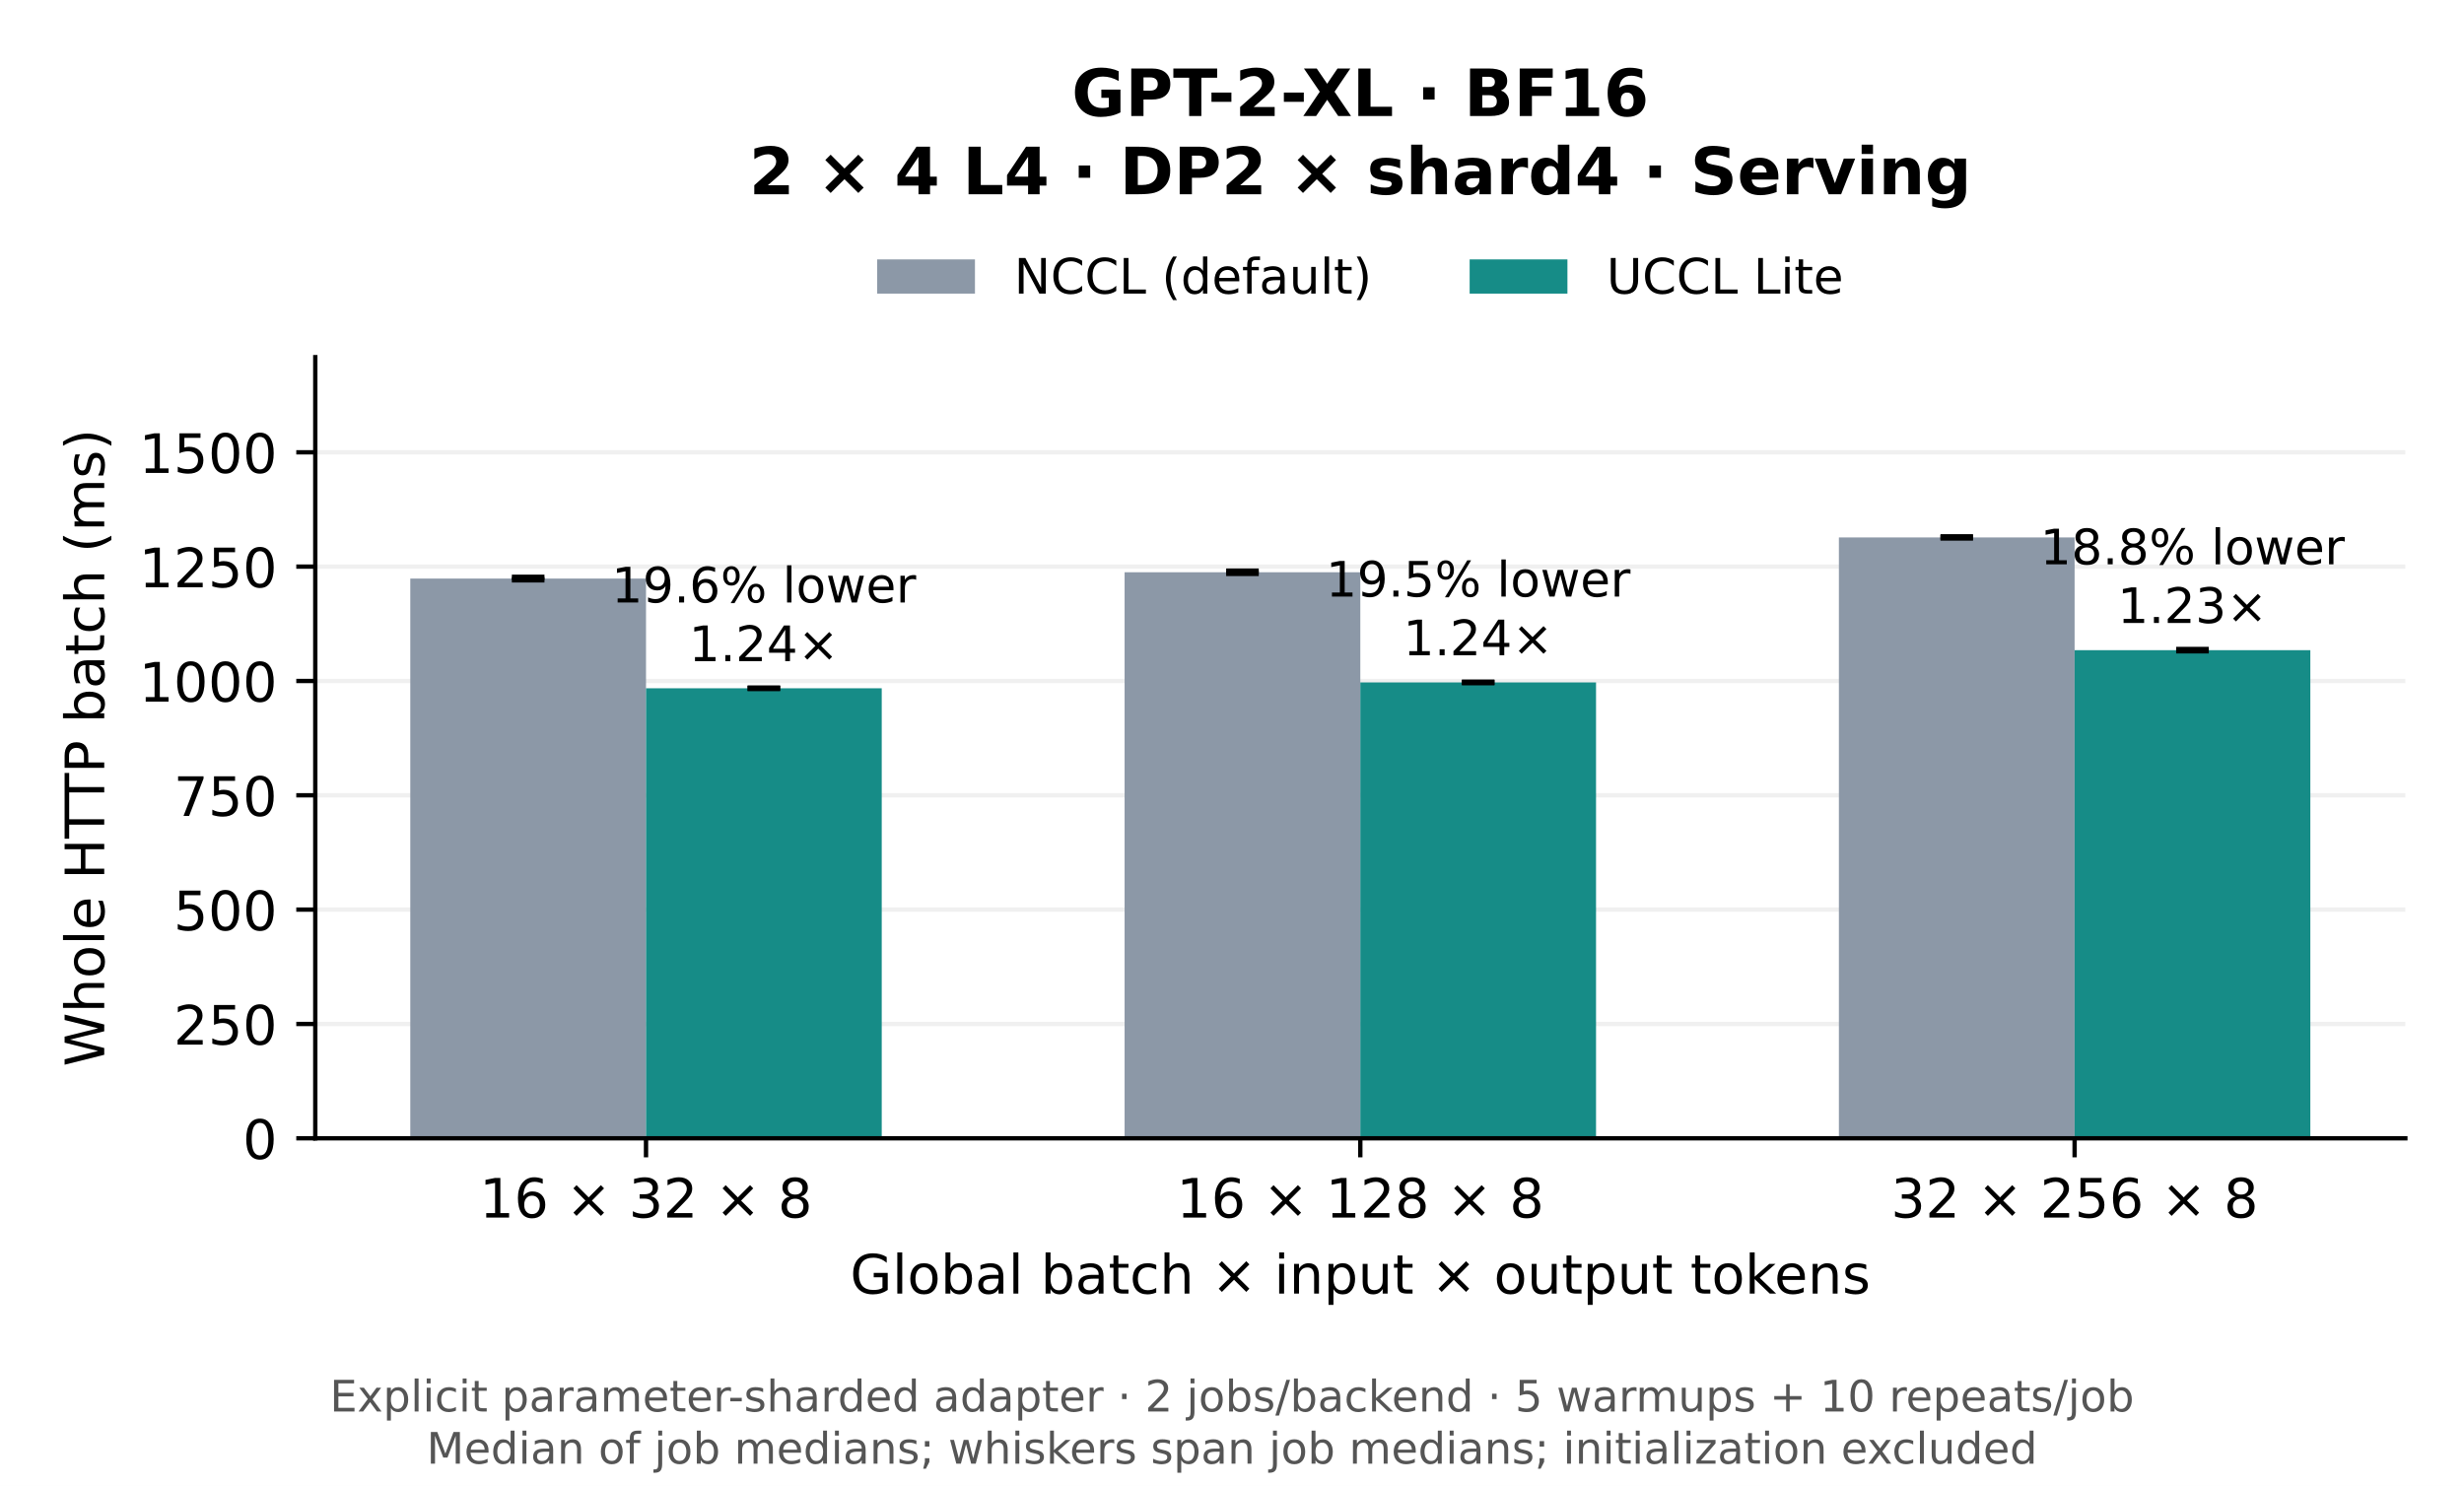
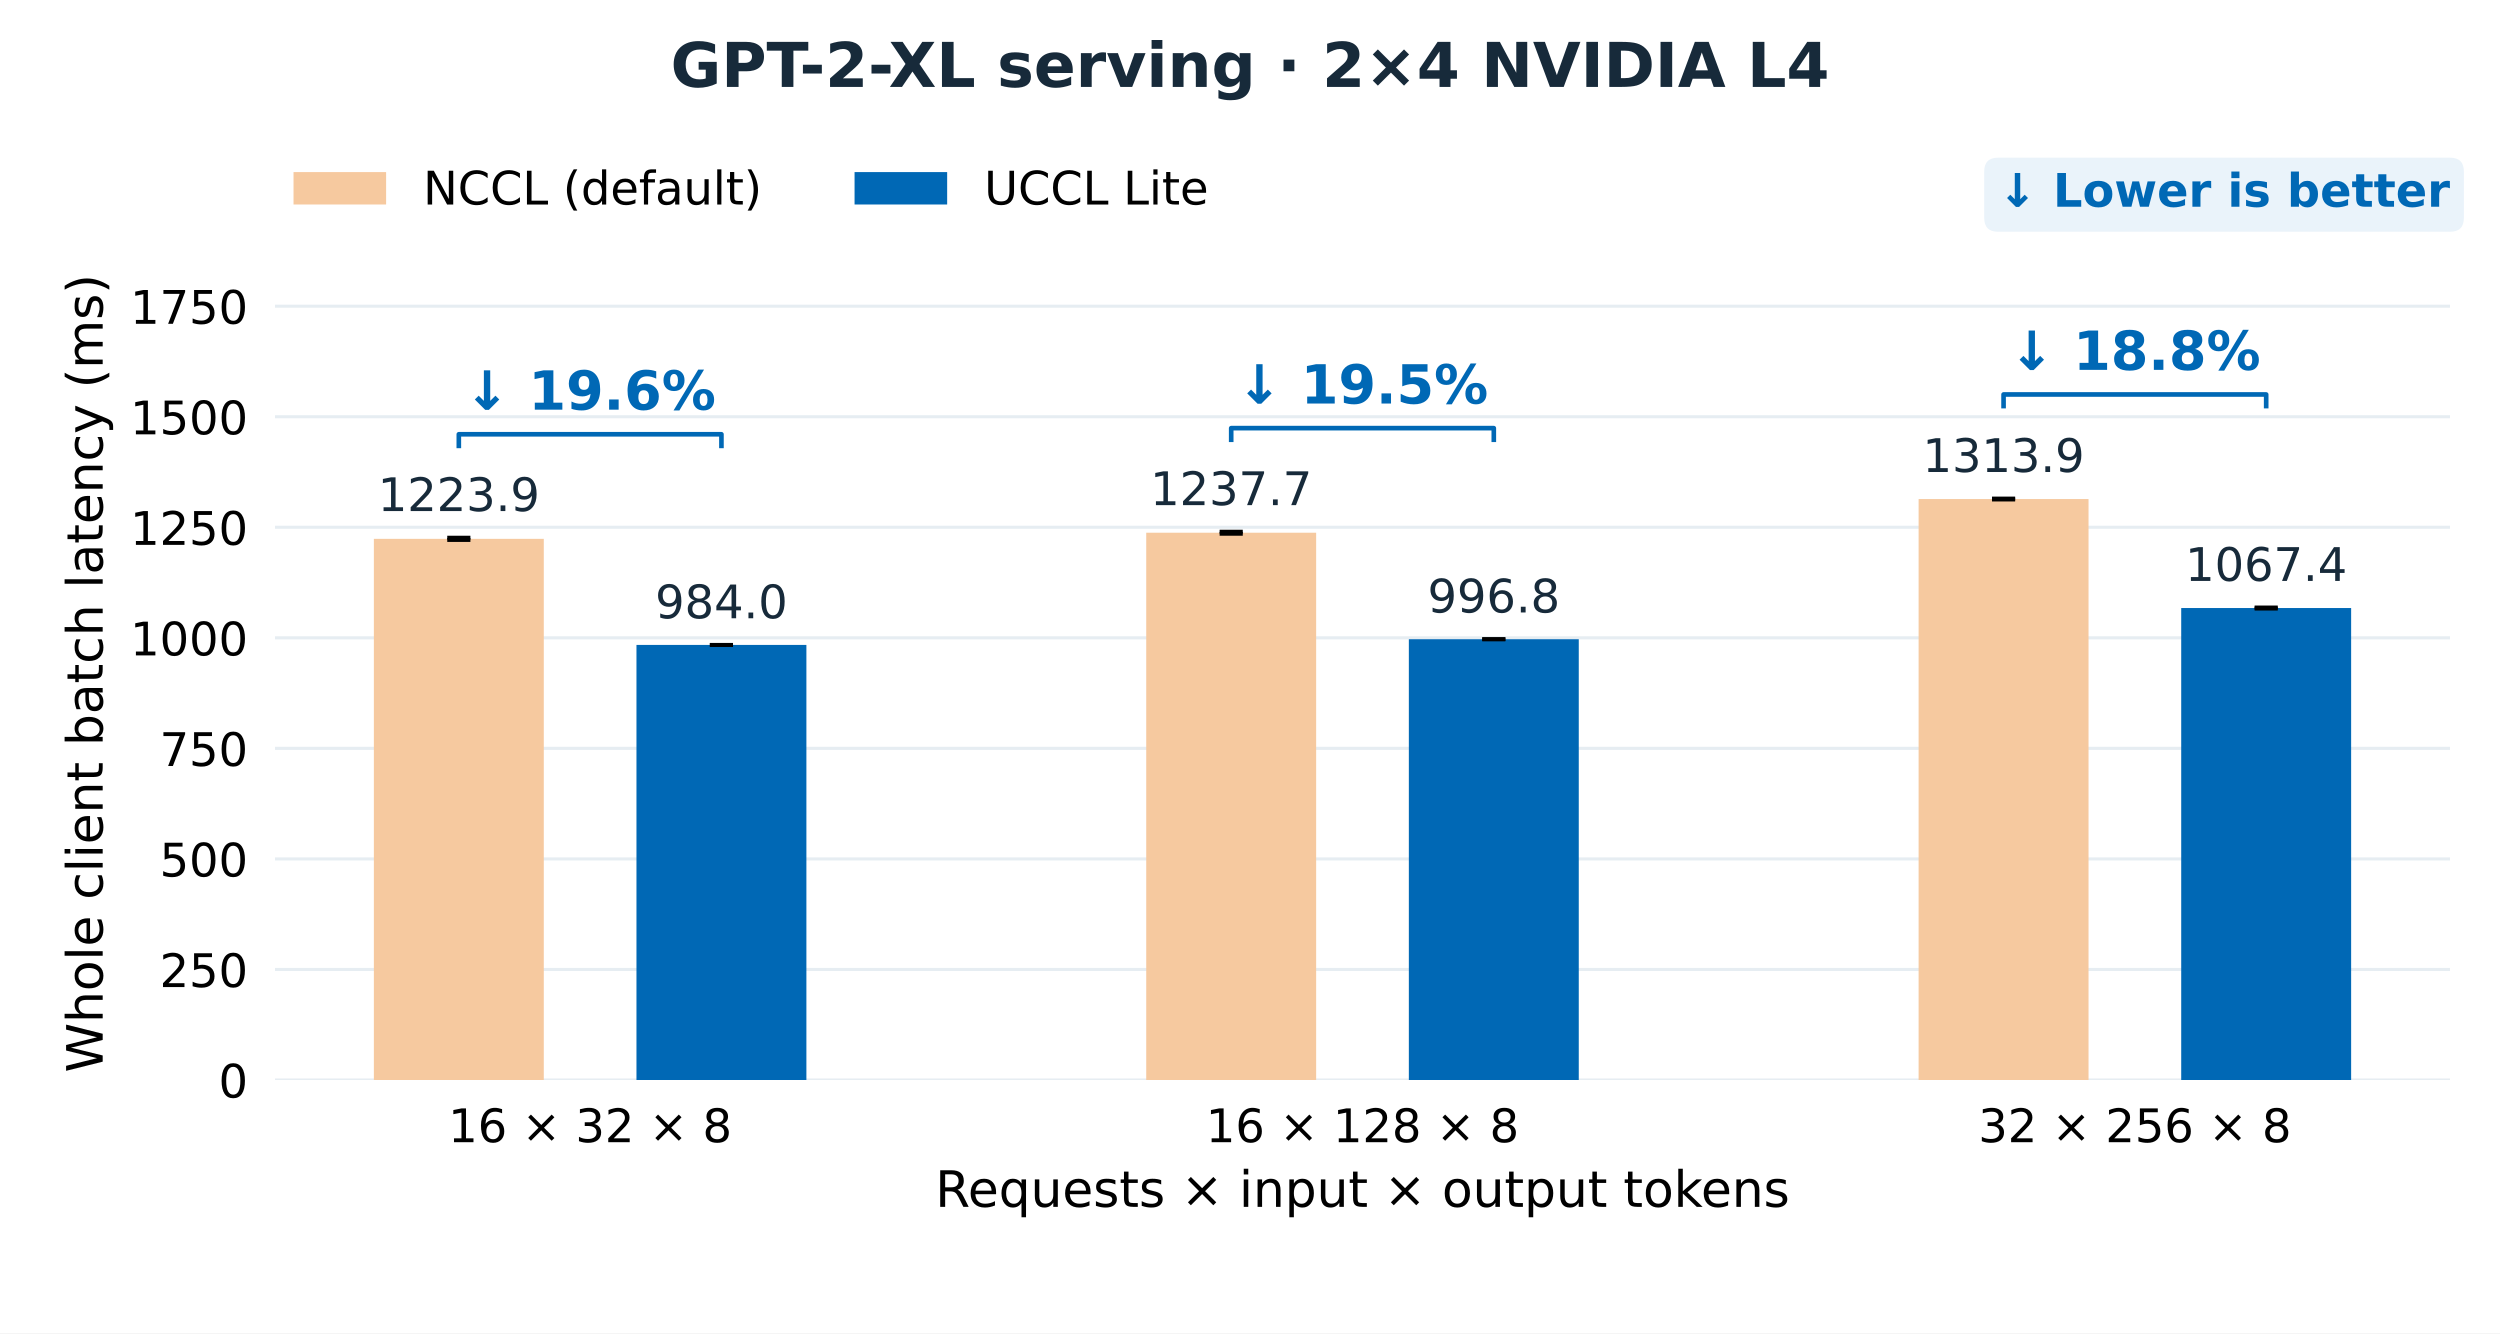
- <svg xmlns="http://www.w3.org/2000/svg" xmlns:xlink="http://www.w3.org/1999/xlink" width="453.6pt" height="273.6pt" viewBox="0 0 453.6 273.6" version="1.1">
+ <svg xmlns="http://www.w3.org/2000/svg" xmlns:xlink="http://www.w3.org/1999/xlink" width="648pt" height="345.6pt" viewBox="0 0 648 345.6" version="1.1">
  <defs>
    <style type="text/css">*{stroke-linejoin: round; stroke-linecap: butt}</style>
  </defs>
  <g id="figure_1">
    <g id="patch_1">
-       <path d="M 0 273.6  L 453.6 273.6  L 453.6 0  L 0 0  z " style="fill: #ffffff" />
+       <path d="M 0 345.6 L 648 345.6 L 648 0 L 0 0 z " style="fill: #ffffff" />
    </g>
    <g id="axes_1">
      <g id="patch_2">
-         <path d="M 58.042 209.59  L 442.8 209.59  L 442.8 65.764  L 58.042 65.764  z " style="fill: #ffffff" />
+         <path d="M 71.28 279.936 L 635.04 279.936 L 635.04 69.12 L 71.28 69.12 z " style="fill: #ffffff" />
      </g>
      <g id="matplotlib.axis_1">
        <g id="xtick_1">
-           <g id="line2d_1">
-             <defs>
-               <path id="m22cb5943c5" d="M 0 0  L 0 3.5  " style="stroke: #000000; stroke-width: 0.8" />
-             </defs>
-             <g>
-               <use xlink:href="#m22cb5943c5" x="118.925" y="209.59" style="stroke: #000000; stroke-width: 0.8" />
-             </g>
-           </g>
+           <g id="line2d_1" />
          <g id="text_1">
-             <text style="font-size: 10px; font-family: 'DejaVu Sans'; text-anchor: middle" x="118.925" y="224.187" transform="rotate(-0 118.925 224.1873)">16 × 32 × 8</text>
+             <text style="font-size: 12px; font-family: 'DejaVu Sans'; text-anchor: middle" x="152.961" y="296.053" transform="rotate(-0 152.9611 296.0532)">16 × 32 × 8</text>
          </g>
        </g>
        <g id="xtick_2">
-           <g id="line2d_2">
-             <g>
-               <use xlink:href="#m22cb5943c5" x="250.421" y="209.59" style="stroke: #000000; stroke-width: 0.8" />
-             </g>
-           </g>
+           <g id="line2d_2" />
          <g id="text_2">
-             <text style="font-size: 10px; font-family: 'DejaVu Sans'; text-anchor: middle" x="250.421" y="224.187" transform="rotate(-0 250.4212 224.1873)">16 × 128 × 8</text>
+             <text style="font-size: 12px; font-family: 'DejaVu Sans'; text-anchor: middle" x="353.16" y="296.053" transform="rotate(-0 353.16 296.0532)">16 × 128 × 8</text>
          </g>
        </g>
        <g id="xtick_3">
-           <g id="line2d_3">
-             <g>
-               <use xlink:href="#m22cb5943c5" x="381.917" y="209.59" style="stroke: #000000; stroke-width: 0.8" />
-             </g>
-           </g>
+           <g id="line2d_3" />
          <g id="text_3">
-             <text style="font-size: 10px; font-family: 'DejaVu Sans'; text-anchor: middle" x="381.917" y="224.187" transform="rotate(-0 381.9173 224.1873)">32 × 256 × 8</text>
+             <text style="font-size: 12px; font-family: 'DejaVu Sans'; text-anchor: middle" x="553.359" y="296.053" transform="rotate(-0 553.3589 296.0532)">32 × 256 × 8</text>
          </g>
        </g>
        <g id="text_4">
-           <text style="font-size: 10px; font-family: 'DejaVu Sans'; text-anchor: middle" x="250.421" y="238.188" transform="rotate(-0 250.4212 238.1881)">Global batch × input × output tokens</text>
+           <text style="font-size: 13px; font-family: 'DejaVu Sans'; text-anchor: middle" x="353.16" y="312.814" transform="rotate(-0 353.16 312.814)">Requests × input × output tokens</text>
        </g>
      </g>
      <g id="matplotlib.axis_2">
        <g id="ytick_1">
          <g id="line2d_4">
-             <path d="M 58.042 209.59  L 442.8 209.59  " clip-path="url(#pf0d5759731)" style="fill: none; stroke: #b0b0b0; stroke-opacity: 0.18; stroke-width: 0.8; stroke-linecap: square" />
-           </g>
-           <g id="line2d_5">
-             <defs>
-               <path id="m94bb34e947" d="M 0 0  L -3.5 0  " style="stroke: #000000; stroke-width: 0.8" />
-             </defs>
-             <g>
-               <use xlink:href="#m94bb34e947" x="58.042" y="209.59" style="stroke: #000000; stroke-width: 0.8" />
-             </g>
-           </g>
+             <path d="M 71.28 279.936 L 635.04 279.936 " clip-path="url(#pe57ad945b8)" style="fill: none; stroke: #e6edf2; stroke-width: 0.8; stroke-linecap: square" />
+           </g>
+           <g id="line2d_5" />
          <g id="text_5">
-             <text style="font-size: 10px; font-family: 'DejaVu Sans'; text-anchor: end" x="51.042" y="213.388" transform="rotate(-0 51.04234 213.3885)">0</text>
+             <text style="font-size: 12px; font-family: 'DejaVu Sans'; text-anchor: end" x="64.28" y="284.495" transform="rotate(-0 64.28 284.4946)">0</text>
          </g>
        </g>
        <g id="ytick_2">
          <g id="line2d_6">
-             <path d="M 58.042 188.538  L 442.8 188.538  " clip-path="url(#pf0d5759731)" style="fill: none; stroke: #b0b0b0; stroke-opacity: 0.18; stroke-width: 0.8; stroke-linecap: square" />
-           </g>
-           <g id="line2d_7">
-             <g>
-               <use xlink:href="#m94bb34e947" x="58.042" y="188.538" style="stroke: #000000; stroke-width: 0.8" />
-             </g>
-           </g>
+             <path d="M 71.28 251.283 L 635.04 251.283 " clip-path="url(#pe57ad945b8)" style="fill: none; stroke: #e6edf2; stroke-width: 0.8; stroke-linecap: square" />
+           </g>
+           <g id="line2d_7" />
          <g id="text_6">
-             <text style="font-size: 10px; font-family: 'DejaVu Sans'; text-anchor: end" x="51.042" y="192.337" transform="rotate(-0 51.04234 192.3367)">250</text>
+             <text style="font-size: 12px; font-family: 'DejaVu Sans'; text-anchor: end" x="64.28" y="255.842" transform="rotate(-0 64.28 255.8416)">250</text>
          </g>
        </g>
        <g id="ytick_3">
          <g id="line2d_8">
-             <path d="M 58.042 167.486  L 442.8 167.486  " clip-path="url(#pf0d5759731)" style="fill: none; stroke: #b0b0b0; stroke-opacity: 0.18; stroke-width: 0.8; stroke-linecap: square" />
-           </g>
-           <g id="line2d_9">
-             <g>
-               <use xlink:href="#m94bb34e947" x="58.042" y="167.486" style="stroke: #000000; stroke-width: 0.8" />
-             </g>
-           </g>
+             <path d="M 71.28 222.63 L 635.04 222.63 " clip-path="url(#pe57ad945b8)" style="fill: none; stroke: #e6edf2; stroke-width: 0.8; stroke-linecap: square" />
+           </g>
+           <g id="line2d_9" />
          <g id="text_7">
-             <text style="font-size: 10px; font-family: 'DejaVu Sans'; text-anchor: end" x="51.042" y="171.285" transform="rotate(-0 51.04234 171.2849)">500</text>
+             <text style="font-size: 12px; font-family: 'DejaVu Sans'; text-anchor: end" x="64.28" y="227.189" transform="rotate(-0 64.28 227.1886)">500</text>
          </g>
        </g>
        <g id="ytick_4">
          <g id="line2d_10">
-             <path d="M 58.042 146.434  L 442.8 146.434  " clip-path="url(#pf0d5759731)" style="fill: none; stroke: #b0b0b0; stroke-opacity: 0.18; stroke-width: 0.8; stroke-linecap: square" />
-           </g>
-           <g id="line2d_11">
-             <g>
-               <use xlink:href="#m94bb34e947" x="58.042" y="146.434" style="stroke: #000000; stroke-width: 0.8" />
-             </g>
-           </g>
+             <path d="M 71.28 193.977 L 635.04 193.977 " clip-path="url(#pe57ad945b8)" style="fill: none; stroke: #e6edf2; stroke-width: 0.8; stroke-linecap: square" />
+           </g>
+           <g id="line2d_11" />
          <g id="text_8">
-             <text style="font-size: 10px; font-family: 'DejaVu Sans'; text-anchor: end" x="51.042" y="150.233" transform="rotate(-0 51.04234 150.2332)">750</text>
+             <text style="font-size: 12px; font-family: 'DejaVu Sans'; text-anchor: end" x="64.28" y="198.536" transform="rotate(-0 64.28 198.5357)">750</text>
          </g>
        </g>
        <g id="ytick_5">
          <g id="line2d_12">
-             <path d="M 58.042 125.383  L 442.8 125.383  " clip-path="url(#pf0d5759731)" style="fill: none; stroke: #b0b0b0; stroke-opacity: 0.18; stroke-width: 0.8; stroke-linecap: square" />
-           </g>
-           <g id="line2d_13">
-             <g>
-               <use xlink:href="#m94bb34e947" x="58.042" y="125.383" style="stroke: #000000; stroke-width: 0.8" />
-             </g>
-           </g>
+             <path d="M 71.28 165.324 L 635.04 165.324 " clip-path="url(#pe57ad945b8)" style="fill: none; stroke: #e6edf2; stroke-width: 0.8; stroke-linecap: square" />
+           </g>
+           <g id="line2d_13" />
          <g id="text_9">
-             <text style="font-size: 10px; font-family: 'DejaVu Sans'; text-anchor: end" x="51.042" y="129.181" transform="rotate(-0 51.04234 129.1814)">1000</text>
+             <text style="font-size: 12px; font-family: 'DejaVu Sans'; text-anchor: end" x="64.28" y="169.883" transform="rotate(-0 64.28 169.8827)">1000</text>
          </g>
        </g>
        <g id="ytick_6">
          <g id="line2d_14">
-             <path d="M 58.042 104.331  L 442.8 104.331  " clip-path="url(#pf0d5759731)" style="fill: none; stroke: #b0b0b0; stroke-opacity: 0.18; stroke-width: 0.8; stroke-linecap: square" />
-           </g>
-           <g id="line2d_15">
-             <g>
-               <use xlink:href="#m94bb34e947" x="58.042" y="104.331" style="stroke: #000000; stroke-width: 0.8" />
-             </g>
-           </g>
+             <path d="M 71.28 136.671 L 635.04 136.671 " clip-path="url(#pe57ad945b8)" style="fill: none; stroke: #e6edf2; stroke-width: 0.8; stroke-linecap: square" />
+           </g>
+           <g id="line2d_15" />
          <g id="text_10">
-             <text style="font-size: 10px; font-family: 'DejaVu Sans'; text-anchor: end" x="51.042" y="108.13" transform="rotate(-0 51.04234 108.1296)">1250</text>
+             <text style="font-size: 12px; font-family: 'DejaVu Sans'; text-anchor: end" x="64.28" y="141.23" transform="rotate(-0 64.28 141.2297)">1250</text>
          </g>
        </g>
        <g id="ytick_7">
          <g id="line2d_16">
-             <path d="M 58.042 83.279  L 442.8 83.279  " clip-path="url(#pf0d5759731)" style="fill: none; stroke: #b0b0b0; stroke-opacity: 0.18; stroke-width: 0.8; stroke-linecap: square" />
-           </g>
-           <g id="line2d_17">
-             <g>
-               <use xlink:href="#m94bb34e947" x="58.042" y="83.279" style="stroke: #000000; stroke-width: 0.8" />
-             </g>
-           </g>
+             <path d="M 71.28 108.018 L 635.04 108.018 " clip-path="url(#pe57ad945b8)" style="fill: none; stroke: #e6edf2; stroke-width: 0.8; stroke-linecap: square" />
+           </g>
+           <g id="line2d_17" />
          <g id="text_11">
-             <text style="font-size: 10px; font-family: 'DejaVu Sans'; text-anchor: end" x="51.042" y="87.078" transform="rotate(-0 51.04234 87.07786)">1500</text>
-           </g>
-         </g>
-         <g id="text_12">
-           <text style="font-size: 10px; font-family: 'DejaVu Sans'; text-anchor: middle" x="19.19" y="137.677" transform="rotate(-90 19.19 137.6766)">Whole HTTP batch (ms)</text>
+             <text style="font-size: 12px; font-family: 'DejaVu Sans'; text-anchor: end" x="64.28" y="112.577" transform="rotate(-0 64.28 112.5768)">1500</text>
+           </g>
+         </g>
+         <g id="ytick_8">
+           <g id="line2d_18">
+             <path d="M 71.28 79.365 L 635.04 79.365 " clip-path="url(#pe57ad945b8)" style="fill: none; stroke: #e6edf2; stroke-width: 0.8; stroke-linecap: square" />
+           </g>
+           <g id="line2d_19" />
+           <g id="text_12">
+             <text style="font-size: 12px; font-family: 'DejaVu Sans'; text-anchor: end" x="64.28" y="83.924" transform="rotate(-0 64.28 83.92379)">1750</text>
+           </g>
+         </g>
+         <g id="text_13">
+           <text style="font-size: 13px; font-family: 'DejaVu Sans'; text-anchor: middle" x="26.617" y="174.528" transform="rotate(-90 26.61695 174.528)">Whole client batch latency (ms)</text>
        </g>
      </g>
      <g id="patch_3">
-         <path d="M 75.531 209.59  L 118.925 209.59  L 118.925 106.532  L 75.531 106.532  z " clip-path="url(#pf0d5759731)" style="fill: #8c98a7" />
+         <path d="M 96.905 279.936 L 140.949 279.936 L 140.949 139.668 L 96.905 139.668 z " clip-path="url(#pe57ad945b8)" style="fill: #f6c99f" />
      </g>
      <g id="patch_4">
-         <path d="M 207.027 209.59  L 250.421 209.59  L 250.421 105.366  L 207.027 105.366  z " clip-path="url(#pf0d5759731)" style="fill: #8c98a7" />
+         <path d="M 297.104 279.936 L 341.148 279.936 L 341.148 138.08 L 297.104 138.08 z " clip-path="url(#pe57ad945b8)" style="fill: #f6c99f" />
      </g>
      <g id="patch_5">
-         <path d="M 338.524 209.59  L 381.917 209.59  L 381.917 98.954  L 338.524 98.954  z " clip-path="url(#pf0d5759731)" style="fill: #8c98a7" />
+         <path d="M 497.303 279.936 L 541.347 279.936 L 541.347 129.353 L 497.303 129.353 z " clip-path="url(#pe57ad945b8)" style="fill: #f6c99f" />
      </g>
      <g id="patch_6">
-         <path d="M 118.925 209.59  L 162.319 209.59  L 162.319 126.734  L 118.925 126.734  z " clip-path="url(#pf0d5759731)" style="fill: #168c87" />
+         <path d="M 164.973 279.936 L 209.017 279.936 L 209.017 167.164 L 164.973 167.164 z " clip-path="url(#pe57ad945b8)" style="fill: #0068b5" />
      </g>
      <g id="patch_7">
-         <path d="M 250.421 209.59  L 293.815 209.59  L 293.815 125.65  L 250.421 125.65  z " clip-path="url(#pf0d5759731)" style="fill: #168c87" />
+         <path d="M 365.172 279.936 L 409.216 279.936 L 409.216 165.689 L 365.172 165.689 z " clip-path="url(#pe57ad945b8)" style="fill: #0068b5" />
      </g>
      <g id="patch_8">
-         <path d="M 381.917 209.59  L 425.311 209.59  L 425.311 119.709  L 381.917 119.709  z " clip-path="url(#pf0d5759731)" style="fill: #168c87" />
+         <path d="M 565.371 279.936 L 609.415 279.936 L 609.415 157.602 L 565.371 157.602 z " clip-path="url(#pe57ad945b8)" style="fill: #0068b5" />
      </g>
      <g id="LineCollection_1">
-         <path d="M 97.228 106.757  L 97.228 106.308  " clip-path="url(#pf0d5759731)" style="fill: none; stroke: #000000; stroke-width: 1.5" />
-         <path d="M 228.724 105.568  L 228.724 105.163  " clip-path="url(#pf0d5759731)" style="fill: none; stroke: #000000; stroke-width: 1.5" />
-         <path d="M 360.22 99.051  L 360.22 98.857  " clip-path="url(#pf0d5759731)" style="fill: none; stroke: #000000; stroke-width: 1.5" />
-       </g>
-       <g id="line2d_18">
+         <path d="M 118.927 139.973 L 118.927 139.362 " clip-path="url(#pe57ad945b8)" style="fill: none; stroke: #000000" />
+         <path d="M 319.126 138.355 L 319.126 137.804 " clip-path="url(#pe57ad945b8)" style="fill: none; stroke: #000000" />
+         <path d="M 519.325 129.485 L 519.325 129.222 " clip-path="url(#pe57ad945b8)" style="fill: none; stroke: #000000" />
+       </g>
+       <g id="line2d_20">
        <defs>
-           <path id="m7c2bc026c6" d="M 3 0  L -3 -0  " style="stroke: #000000" />
+           <path id="m9518791bd1" d="M 3 0 L -3 -0 " style="stroke: #000000" />
        </defs>
-         <g clip-path="url(#pf0d5759731)">
-           <use xlink:href="#m7c2bc026c6" x="97.228" y="106.757" style="fill: #1f77b4; stroke: #000000" />
-           <use xlink:href="#m7c2bc026c6" x="228.724" y="105.568" style="fill: #1f77b4; stroke: #000000" />
-           <use xlink:href="#m7c2bc026c6" x="360.22" y="99.051" style="fill: #1f77b4; stroke: #000000" />
-         </g>
-       </g>
-       <g id="line2d_19">
-         <g clip-path="url(#pf0d5759731)">
-           <use xlink:href="#m7c2bc026c6" x="97.228" y="106.308" style="fill: #1f77b4; stroke: #000000" />
-           <use xlink:href="#m7c2bc026c6" x="228.724" y="105.163" style="fill: #1f77b4; stroke: #000000" />
-           <use xlink:href="#m7c2bc026c6" x="360.22" y="98.857" style="fill: #1f77b4; stroke: #000000" />
+         <g clip-path="url(#pe57ad945b8)">
+           <use xlink:href="#m9518791bd1" x="118.927" y="139.973" style="fill: #1f77b4; stroke: #000000" />
+           <use xlink:href="#m9518791bd1" x="319.126" y="138.355" style="fill: #1f77b4; stroke: #000000" />
+           <use xlink:href="#m9518791bd1" x="519.325" y="129.485" style="fill: #1f77b4; stroke: #000000" />
+         </g>
+       </g>
+       <g id="line2d_21">
+         <g clip-path="url(#pe57ad945b8)">
+           <use xlink:href="#m9518791bd1" x="118.927" y="139.362" style="fill: #1f77b4; stroke: #000000" />
+           <use xlink:href="#m9518791bd1" x="319.126" y="137.804" style="fill: #1f77b4; stroke: #000000" />
+           <use xlink:href="#m9518791bd1" x="519.325" y="129.222" style="fill: #1f77b4; stroke: #000000" />
        </g>
      </g>
      <g id="LineCollection_2">
-         <path d="M 140.622 126.75  L 140.622 126.719  " clip-path="url(#pf0d5759731)" style="fill: none; stroke: #000000; stroke-width: 1.5" />
-         <path d="M 272.118 125.683  L 272.118 125.618  " clip-path="url(#pf0d5759731)" style="fill: none; stroke: #000000; stroke-width: 1.5" />
-         <path d="M 403.614 119.817  L 403.614 119.601  " clip-path="url(#pf0d5759731)" style="fill: none; stroke: #000000; stroke-width: 1.5" />
-       </g>
-       <g id="line2d_20">
-         <g clip-path="url(#pf0d5759731)">
-           <use xlink:href="#m7c2bc026c6" x="140.622" y="126.75" style="fill: #1f77b4; stroke: #000000" />
-           <use xlink:href="#m7c2bc026c6" x="272.118" y="125.683" style="fill: #1f77b4; stroke: #000000" />
-           <use xlink:href="#m7c2bc026c6" x="403.614" y="119.817" style="fill: #1f77b4; stroke: #000000" />
-         </g>
-       </g>
-       <g id="line2d_21">
-         <g clip-path="url(#pf0d5759731)">
-           <use xlink:href="#m7c2bc026c6" x="140.622" y="126.719" style="fill: #1f77b4; stroke: #000000" />
-           <use xlink:href="#m7c2bc026c6" x="272.118" y="125.618" style="fill: #1f77b4; stroke: #000000" />
-           <use xlink:href="#m7c2bc026c6" x="403.614" y="119.601" style="fill: #1f77b4; stroke: #000000" />
-         </g>
-       </g>
-       <g id="patch_9">
-         <path d="M 58.042 209.59  L 58.042 65.764  " style="fill: none; stroke: #000000; stroke-width: 0.8; stroke-linejoin: miter; stroke-linecap: square" />
-       </g>
-       <g id="patch_10">
-         <path d="M 58.042 209.59  L 442.8 209.59  " style="fill: none; stroke: #000000; stroke-width: 0.8; stroke-linejoin: miter; stroke-linecap: square" />
-       </g>
-       <g id="text_13">
-         <text style="font-size: 9px; font-family: 'DejaVu Sans'" transform="translate(112.5939 110.9323)">19.6% lower</text>
-         <text style="font-size: 9px; font-family: 'DejaVu Sans'" transform="translate(126.8315 121.7341)">1.24×</text>
+         <path d="M 186.995 167.185 L 186.995 167.143 " clip-path="url(#pe57ad945b8)" style="fill: none; stroke: #000000" />
+         <path d="M 387.194 165.733 L 387.194 165.644 " clip-path="url(#pe57ad945b8)" style="fill: none; stroke: #000000" />
+         <path d="M 587.393 157.749 L 587.393 157.455 " clip-path="url(#pe57ad945b8)" style="fill: none; stroke: #000000" />
+       </g>
+       <g id="line2d_22">
+         <g clip-path="url(#pe57ad945b8)">
+           <use xlink:href="#m9518791bd1" x="186.995" y="167.185" style="fill: #1f77b4; stroke: #000000" />
+           <use xlink:href="#m9518791bd1" x="387.194" y="165.733" style="fill: #1f77b4; stroke: #000000" />
+           <use xlink:href="#m9518791bd1" x="587.393" y="157.749" style="fill: #1f77b4; stroke: #000000" />
+         </g>
+       </g>
+       <g id="line2d_23">
+         <g clip-path="url(#pe57ad945b8)">
+           <use xlink:href="#m9518791bd1" x="186.995" y="167.143" style="fill: #1f77b4; stroke: #000000" />
+           <use xlink:href="#m9518791bd1" x="387.194" y="165.644" style="fill: #1f77b4; stroke: #000000" />
+           <use xlink:href="#m9518791bd1" x="587.393" y="157.455" style="fill: #1f77b4; stroke: #000000" />
+         </g>
+       </g>
+       <g id="line2d_24">
+         <path d="M 118.927 115.574 L 118.927 112.563 L 186.995 112.563 L 186.995 115.574 " clip-path="url(#pe57ad945b8)" style="fill: none; stroke: #0068b5; stroke-width: 1.2; stroke-linecap: square" />
+       </g>
+       <g id="line2d_25">
+         <path d="M 319.126 113.987 L 319.126 110.975 L 387.194 110.975 L 387.194 113.987 " clip-path="url(#pe57ad945b8)" style="fill: none; stroke: #0068b5; stroke-width: 1.2; stroke-linecap: square" />
+       </g>
+       <g id="line2d_26">
+         <path d="M 519.325 105.26 L 519.325 102.248 L 587.393 102.248 L 587.393 105.26 " clip-path="url(#pe57ad945b8)" style="fill: none; stroke: #0068b5; stroke-width: 1.2; stroke-linecap: square" />
      </g>
      <g id="text_14">
-         <text style="font-size: 9px; font-family: 'DejaVu Sans'" transform="translate(244.0901 109.8486)">19.5% lower</text>
-         <text style="font-size: 9px; font-family: 'DejaVu Sans'" transform="translate(258.3276 120.6504)">1.24×</text>
+         <text style="font-size: 12px; font-family: 'DejaVu Sans'; text-anchor: middle; fill: #172a3a" x="118.927" y="132.479" transform="rotate(-0 118.9273 132.4792)">1223.9</text>
      </g>
      <g id="text_15">
-         <text style="font-size: 9px; font-family: 'DejaVu Sans'" transform="translate(375.5862 103.9075)">18.8% lower</text>
-         <text style="font-size: 9px; font-family: 'DejaVu Sans'" transform="translate(389.8238 114.7092)">1.23×</text>
+         <text style="font-size: 12px; font-family: 'DejaVu Sans'; text-anchor: middle; fill: #172a3a" x="319.126" y="130.922" transform="rotate(-0 319.1262 130.9216)">1237.7</text>
      </g>
      <g id="text_16">
-         <text style="font-weight: 700; font-size: 12px; font-family: 'DejaVu Sans'" transform="translate(197.2959 21.36023)">GPT-2-XL · BF16</text>
-         <text style="font-weight: 700; font-size: 12px; font-family: 'DejaVu Sans'" transform="translate(137.9052 35.76352)">2 × 4 L4 · DP2 × shard4 · Serving</text>
+         <text style="font-size: 12px; font-family: 'DejaVu Sans'; text-anchor: middle; fill: #172a3a" x="519.325" y="122.339" transform="rotate(-0 519.3251 122.3388)">1313.9</text>
+       </g>
+       <g id="text_17">
+         <text style="font-size: 12px; font-family: 'DejaVu Sans'; text-anchor: middle; fill: #172a3a" x="186.995" y="160.26" transform="rotate(-0 186.9949 160.2598)">984.0</text>
+       </g>
+       <g id="text_18">
+         <text style="font-size: 12px; font-family: 'DejaVu Sans'; text-anchor: middle; fill: #172a3a" x="387.194" y="158.761" transform="rotate(-0 387.1938 158.7613)">996.8</text>
+       </g>
+       <g id="text_19">
+         <text style="font-size: 12px; font-family: 'DejaVu Sans'; text-anchor: middle; fill: #172a3a" x="587.393" y="150.573" transform="rotate(-0 587.3927 150.5726)">1067.4</text>
+       </g>
+       <g id="text_20">
+         <text style="font-weight: 700; font-size: 14px; font-family: 'DejaVu Sans'; text-anchor: middle; fill: #0068b5" x="152.961" y="106.188" transform="rotate(-0 152.9611 106.1878)">↓ 19.6%</text>
+       </g>
+       <g id="text_21">
+         <text style="font-weight: 700; font-size: 14px; font-family: 'DejaVu Sans'; text-anchor: middle; fill: #0068b5" x="353.16" y="104.6" transform="rotate(-0 353.16 104.5999)">↓ 19.5%</text>
+       </g>
+       <g id="text_22">
+         <text style="font-weight: 700; font-size: 14px; font-family: 'DejaVu Sans'; text-anchor: middle; fill: #0068b5" x="553.359" y="95.873" transform="rotate(-0 553.3589 95.87329)">↓ 18.8%</text>
+       </g>
+       <g id="text_23">
+         <g id="patch_9">
+           <path d="M 517.905 60.071 L 635.04 60.071 Q 638.64 60.071 638.64 56.471 L 638.64 44.47 Q 638.64 40.87 635.04 40.87 L 517.905 40.87 Q 514.305 40.87 514.305 44.47 L 514.305 56.471 Q 514.305 60.071 517.905 60.071 z " style="fill: #eaf3fa" />
+         </g>
+         <text style="font-weight: 700; font-size: 12px; font-family: 'DejaVu Sans'; text-anchor: end; fill: #0068b5" x="635.04" y="53.588" transform="rotate(-0 635.04 53.58823)">↓ Lower is better</text>
      </g>
      <g id="legend_1">
+         <g id="patch_10">
+           <path d="M 76.08 53.005 L 100.08 53.005 L 100.08 44.605 L 76.08 44.605 z " style="fill: #f6c99f" />
+         </g>
+         <g id="text_24">
+           <text style="font-size: 12px; font-family: 'DejaVu Sans'; text-anchor: start" x="109.68" y="53.005" transform="rotate(-0 109.68 53.00455)">NCCL (default)</text>
+         </g>
        <g id="patch_11">
-           <path d="M 161.481 54.063  L 179.481 54.063  L 179.481 47.763  L 161.481 47.763  z " style="fill: #8c98a7" />
-         </g>
-         <g id="text_17">
-           <text style="font-size: 9px; font-family: 'DejaVu Sans'; text-anchor: start" x="186.681" y="54.063" transform="rotate(-0 186.6815 54.06314)">NCCL (default)</text>
-         </g>
-         <g id="patch_12">
-           <path d="M 270.549 54.063  L 288.549 54.063  L 288.549 47.763  L 270.549 47.763  z " style="fill: #168c87" />
-         </g>
-         <g id="text_18">
-           <text style="font-size: 9px; font-family: 'DejaVu Sans'; text-anchor: start" x="295.749" y="54.063" transform="rotate(-0 295.7488 54.06314)">UCCL Lite</text>
+           <path d="M 221.503 53.005 L 245.503 53.005 L 245.503 44.605 L 221.503 44.605 z " style="fill: #0068b5" />
+         </g>
+         <g id="text_25">
+           <text style="font-size: 12px; font-family: 'DejaVu Sans'; text-anchor: start" x="255.103" y="53.005" transform="rotate(-0 255.1031 53.00455)">UCCL Lite</text>
        </g>
      </g>
    </g>
-     <g id="text_19">
-       <text style="font-size: 8px; font-family: 'DejaVu Sans'; fill: #555555" transform="translate(60.715 259.8938)">Explicit parameter-sharded adapter · 2 jobs/backend · 5 warmups + 10 repeats/job</text>
-       <text style="font-size: 8px; font-family: 'DejaVu Sans'; fill: #555555" transform="translate(78.535 269.496)">Median of job medians; whiskers span job medians; initialization excluded</text>
+     <g id="text_26">
+       <text style="font-weight: 700; font-size: 16px; font-family: 'DejaVu Sans'; text-anchor: middle; fill: #172a3a" x="324" y="22.526" transform="rotate(-0 324 22.5255)">GPT-2-XL serving · 2×4 NVIDIA L4</text>
    </g>
  </g>
  <defs>
-     <clipPath id="pf0d5759731">
-       <rect x="58.042" y="65.764" width="384.758" height="143.826" />
+     <clipPath id="pe57ad945b8">
+       <rect x="71.28" y="69.12" width="563.76" height="210.816" />
    </clipPath>
  </defs>
</svg>
